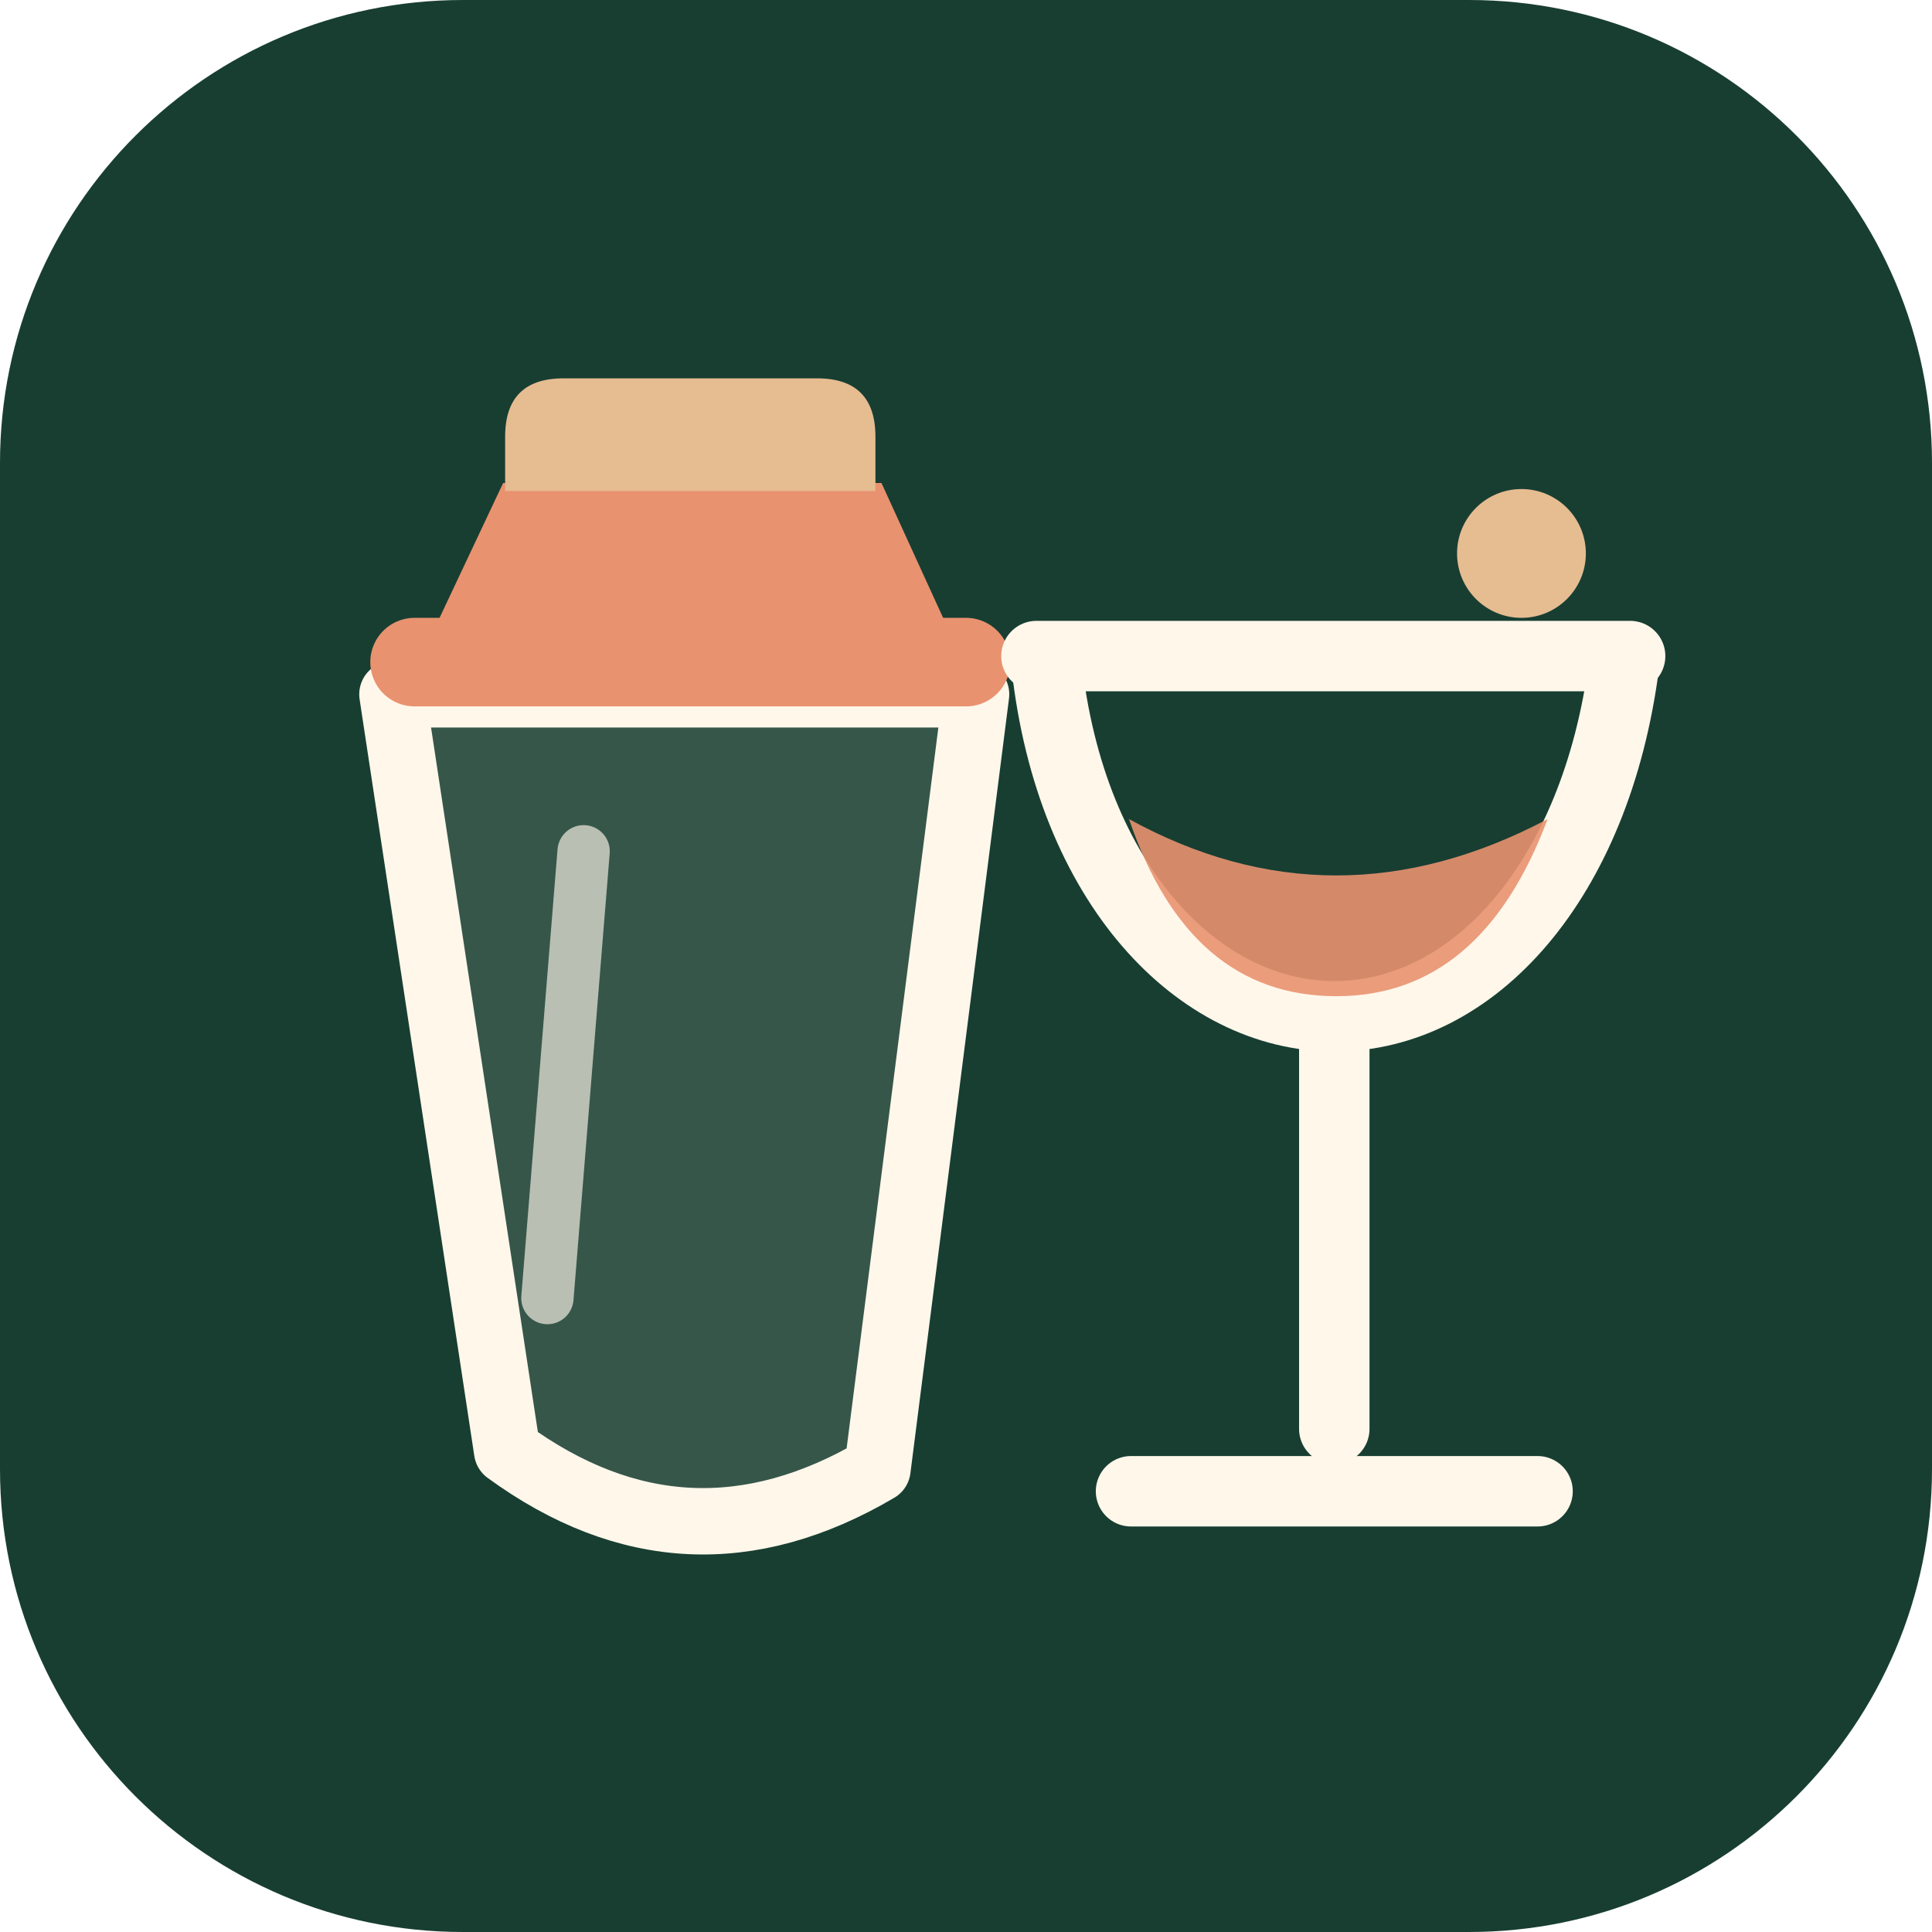
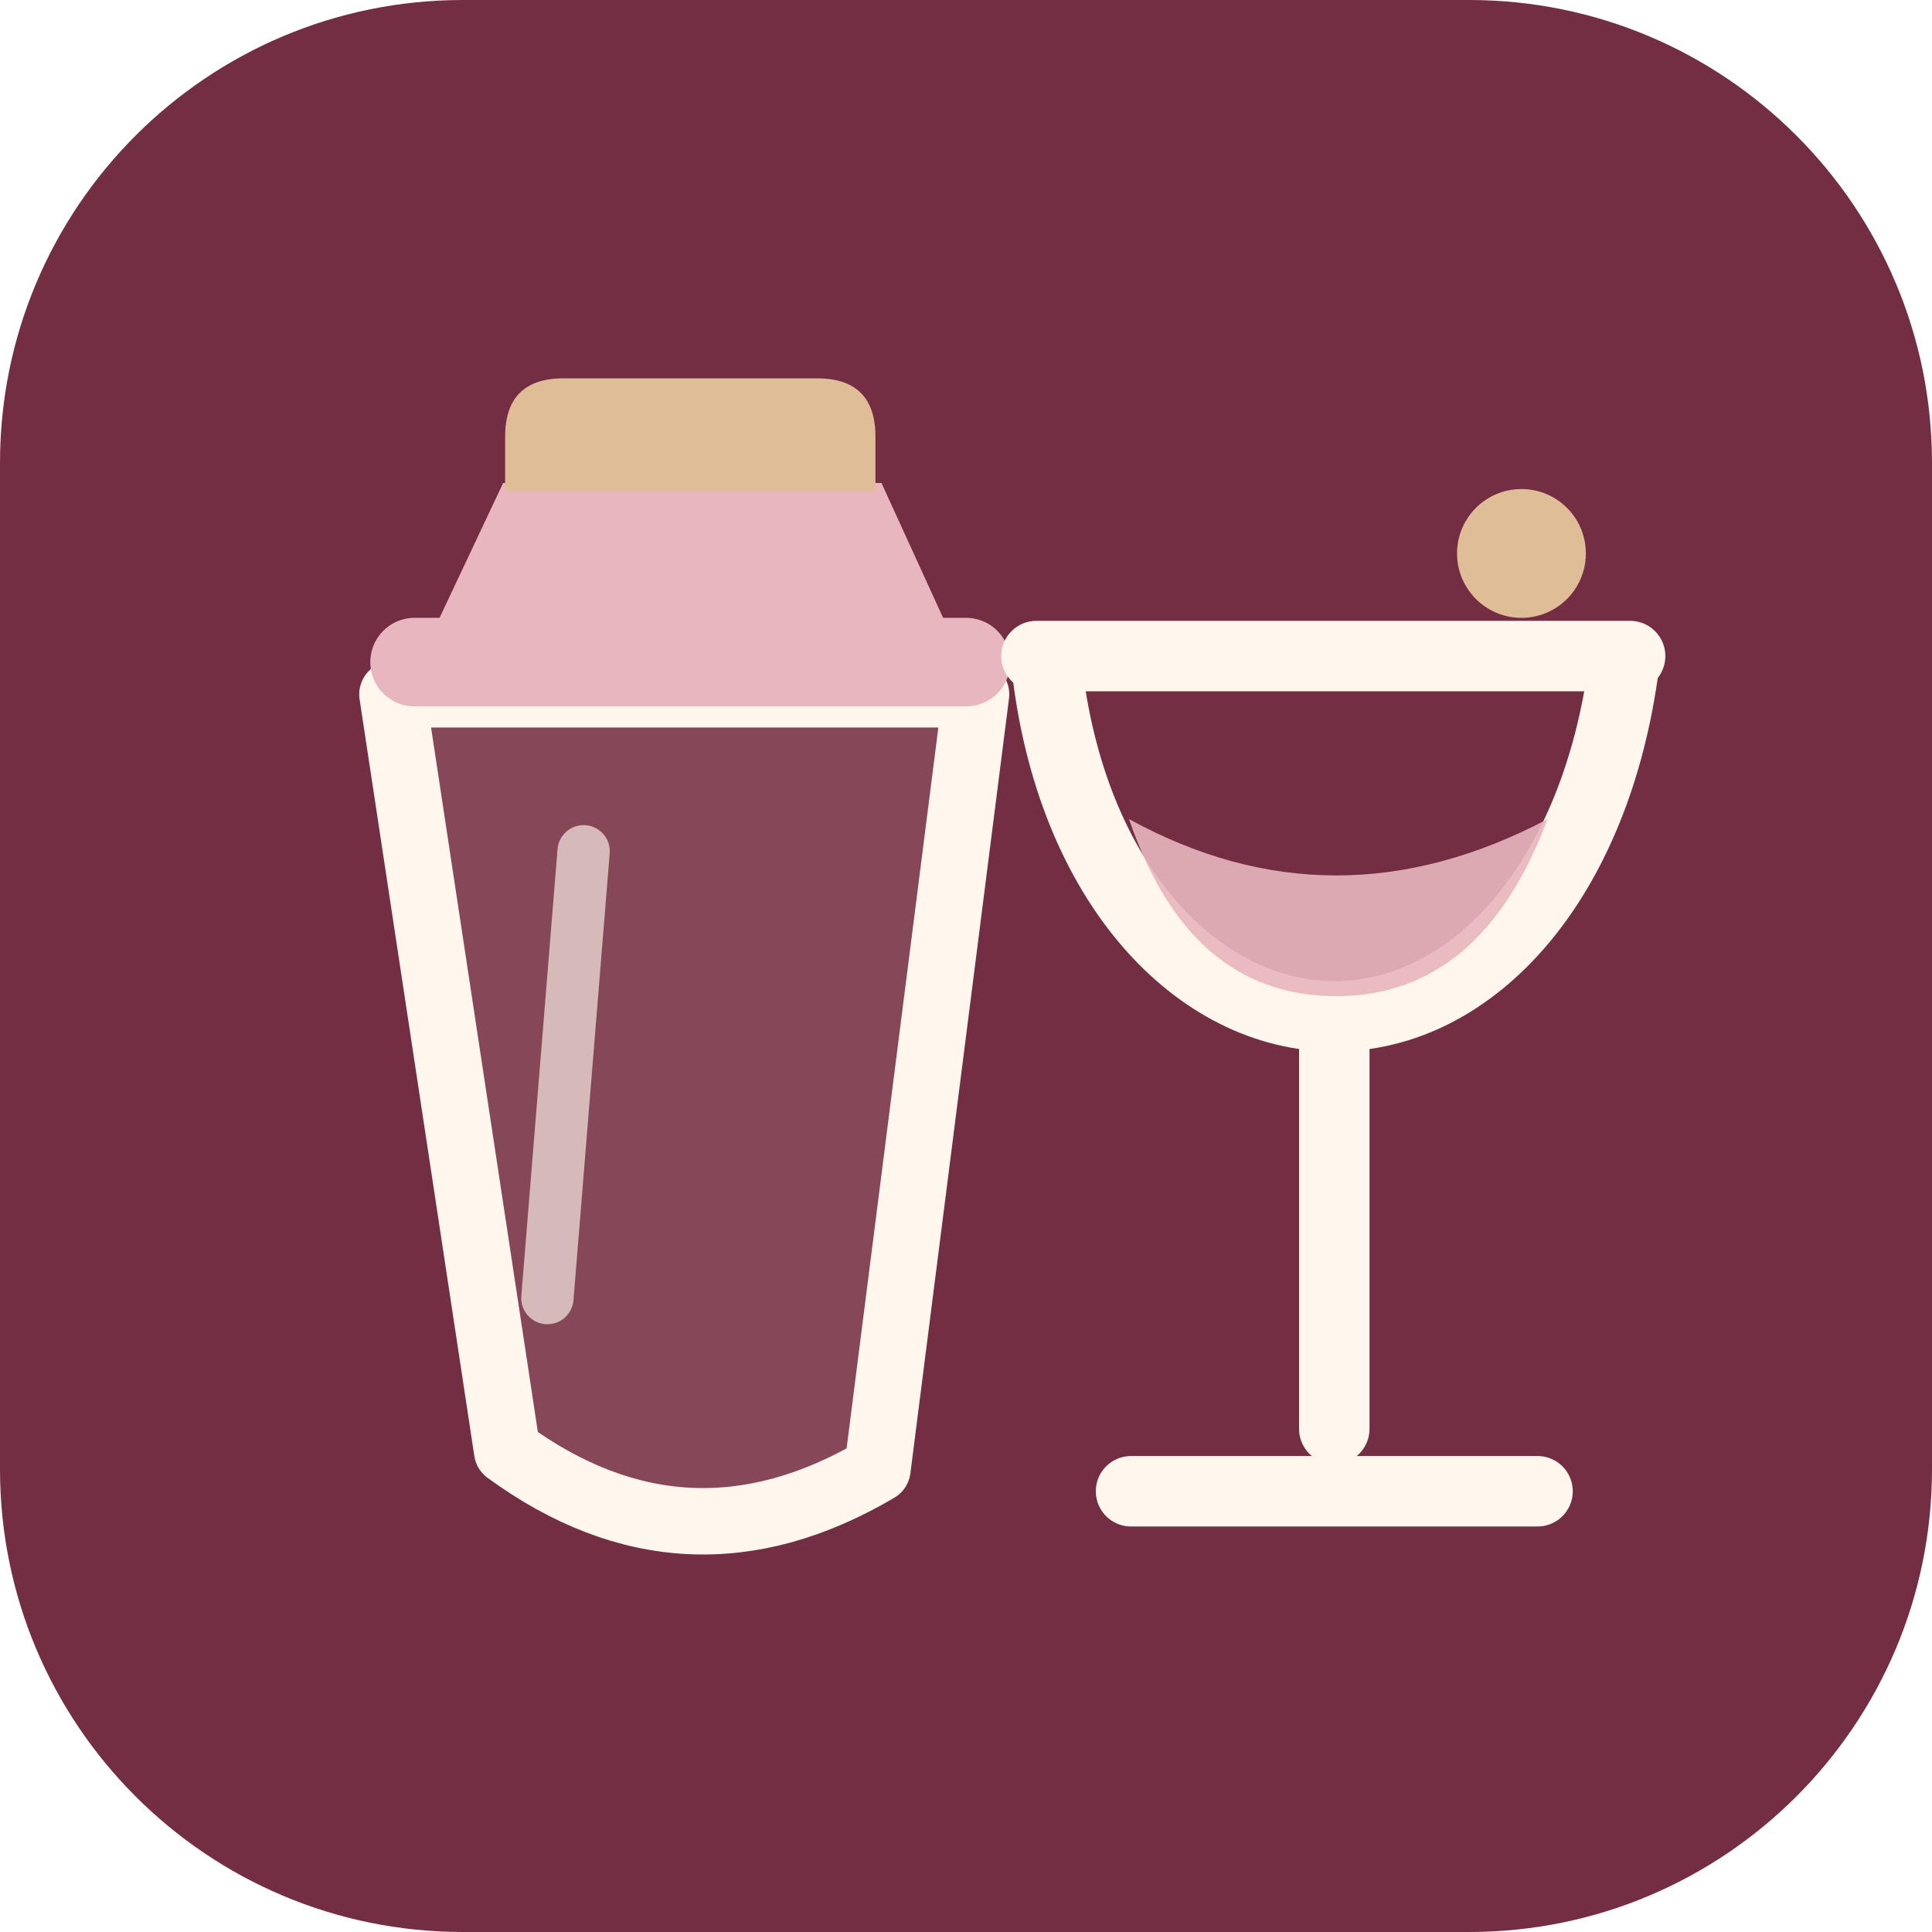
<svg xmlns="http://www.w3.org/2000/svg" viewBox="0 0 96 96" role="img" aria-label="Cocktail shaker and glass">
-   <rect width="96" height="96" rx="23" fill="#183E32" />
+   <rect width="96" height="96" rx="23" fill="#742E43" />
  <g stroke-linecap="round" stroke-linejoin="round">
-     <path d="M19.5 34.5 48.5 34.5 43.6 73 Q34.1 78.6 25.2 72.1Z" fill="#FFF7EA" fill-opacity=".13" stroke="#FFF7EA" stroke-width="3.3" />
-     <path d="M20.6 32.9H48" stroke="#E9926F" stroke-width="4.4" />
-     <path d="M25 24H43.8L47 31H21.7Z" fill="#E9926F" />
-     <path d="M28 18.8H40.6Q43.5 18.8 43.5 21.7V24.4H25.1V21.7Q25.1 18.8 28 18.8Z" fill="#E6BC91" />
-     <path d="M29 42.3 27.2 64.5" stroke="#FFF7EA" stroke-width="2.6" opacity=".65" />
+     <path d="M19.5 34.5 48.5 34.5 43.6 73 Q34.1 78.6 25.2 72.1Z" fill="#FFF7ED" fill-opacity=".13" stroke="#FFF7ED" stroke-width="3.3" />
+     <path d="M20.6 32.9H48" stroke="#E8B6BE" stroke-width="4.4" />
+     <path d="M25 24H43.8L47 31H21.7Z" fill="#E8B6BE" />
+     <path d="M28 18.8H40.6Q43.5 18.8 43.5 21.7V24.4H25.1V21.7Q25.1 18.8 28 18.8Z" fill="#DEBD97" />
+     <path d="M29 42.3 27.2 64.5" stroke="#FFF7ED" stroke-width="2.6" opacity=".65" />
  </g>
-   <g fill="none" stroke="#FFF7EA" stroke-width="3.5" stroke-linecap="round" stroke-linejoin="round">
+   <g fill="none" stroke="#FFF7ED" stroke-width="3.5" stroke-linecap="round" stroke-linejoin="round">
    <path d="M51.5 32.6H81" />
    <path d="M52 33C53.2 44 59.6 50.5 66.3 50.5 73.2 50.5 79.3 43.8 80.7 33" />
    <path d="M66.3 50.8V71" />
    <path d="M56.2 74.1H76.4" />
  </g>
-   <path d="M56.1 40.7Q66.3 46.3 76.9 40.7Q73.6 49.5 66.4 49.5Q59.1 49.5 56.1 40.7Z" fill="#E9926F" opacity=".9" />
-   <circle cx="75.6" cy="27.5" r="3.2" fill="#E6BC91" />
+   <path d="M56.1 40.7Q66.3 46.3 76.9 40.7Q73.6 49.5 66.4 49.5Q59.1 49.5 56.1 40.7Z" fill="#E8B6BE" opacity=".9" />
+   <circle cx="75.6" cy="27.5" r="3.2" fill="#DEBD97" />
</svg>
